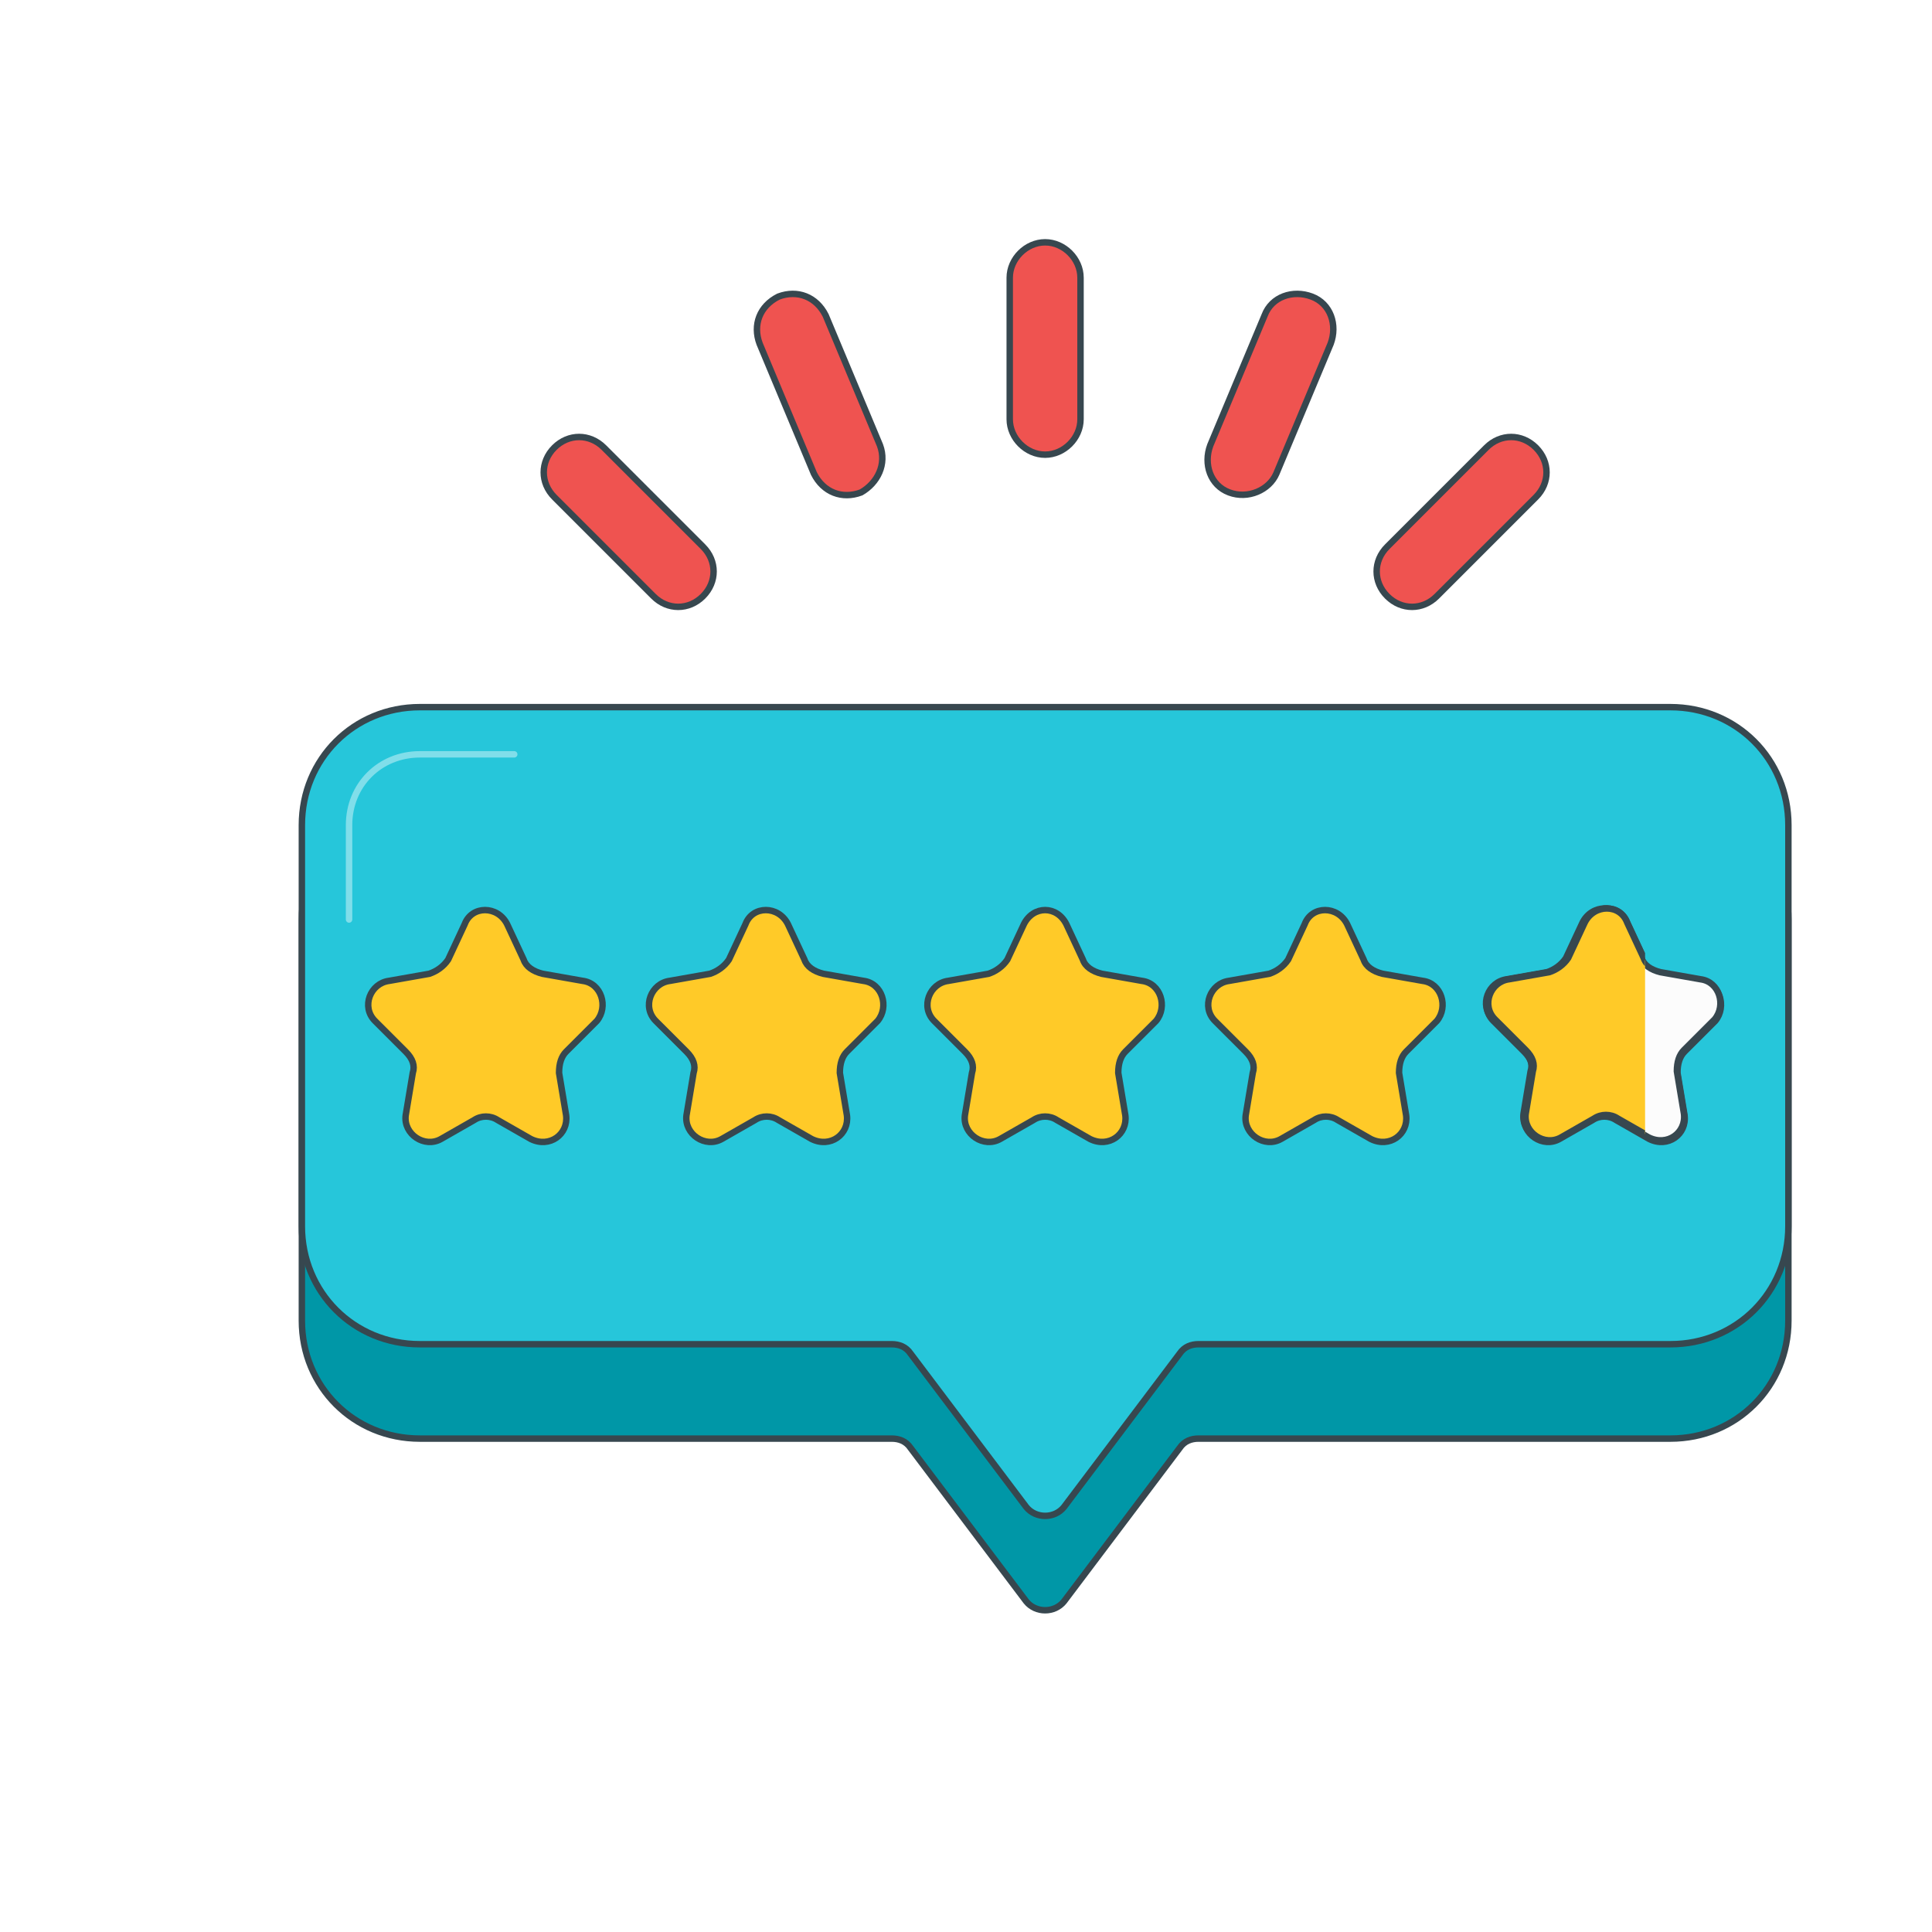
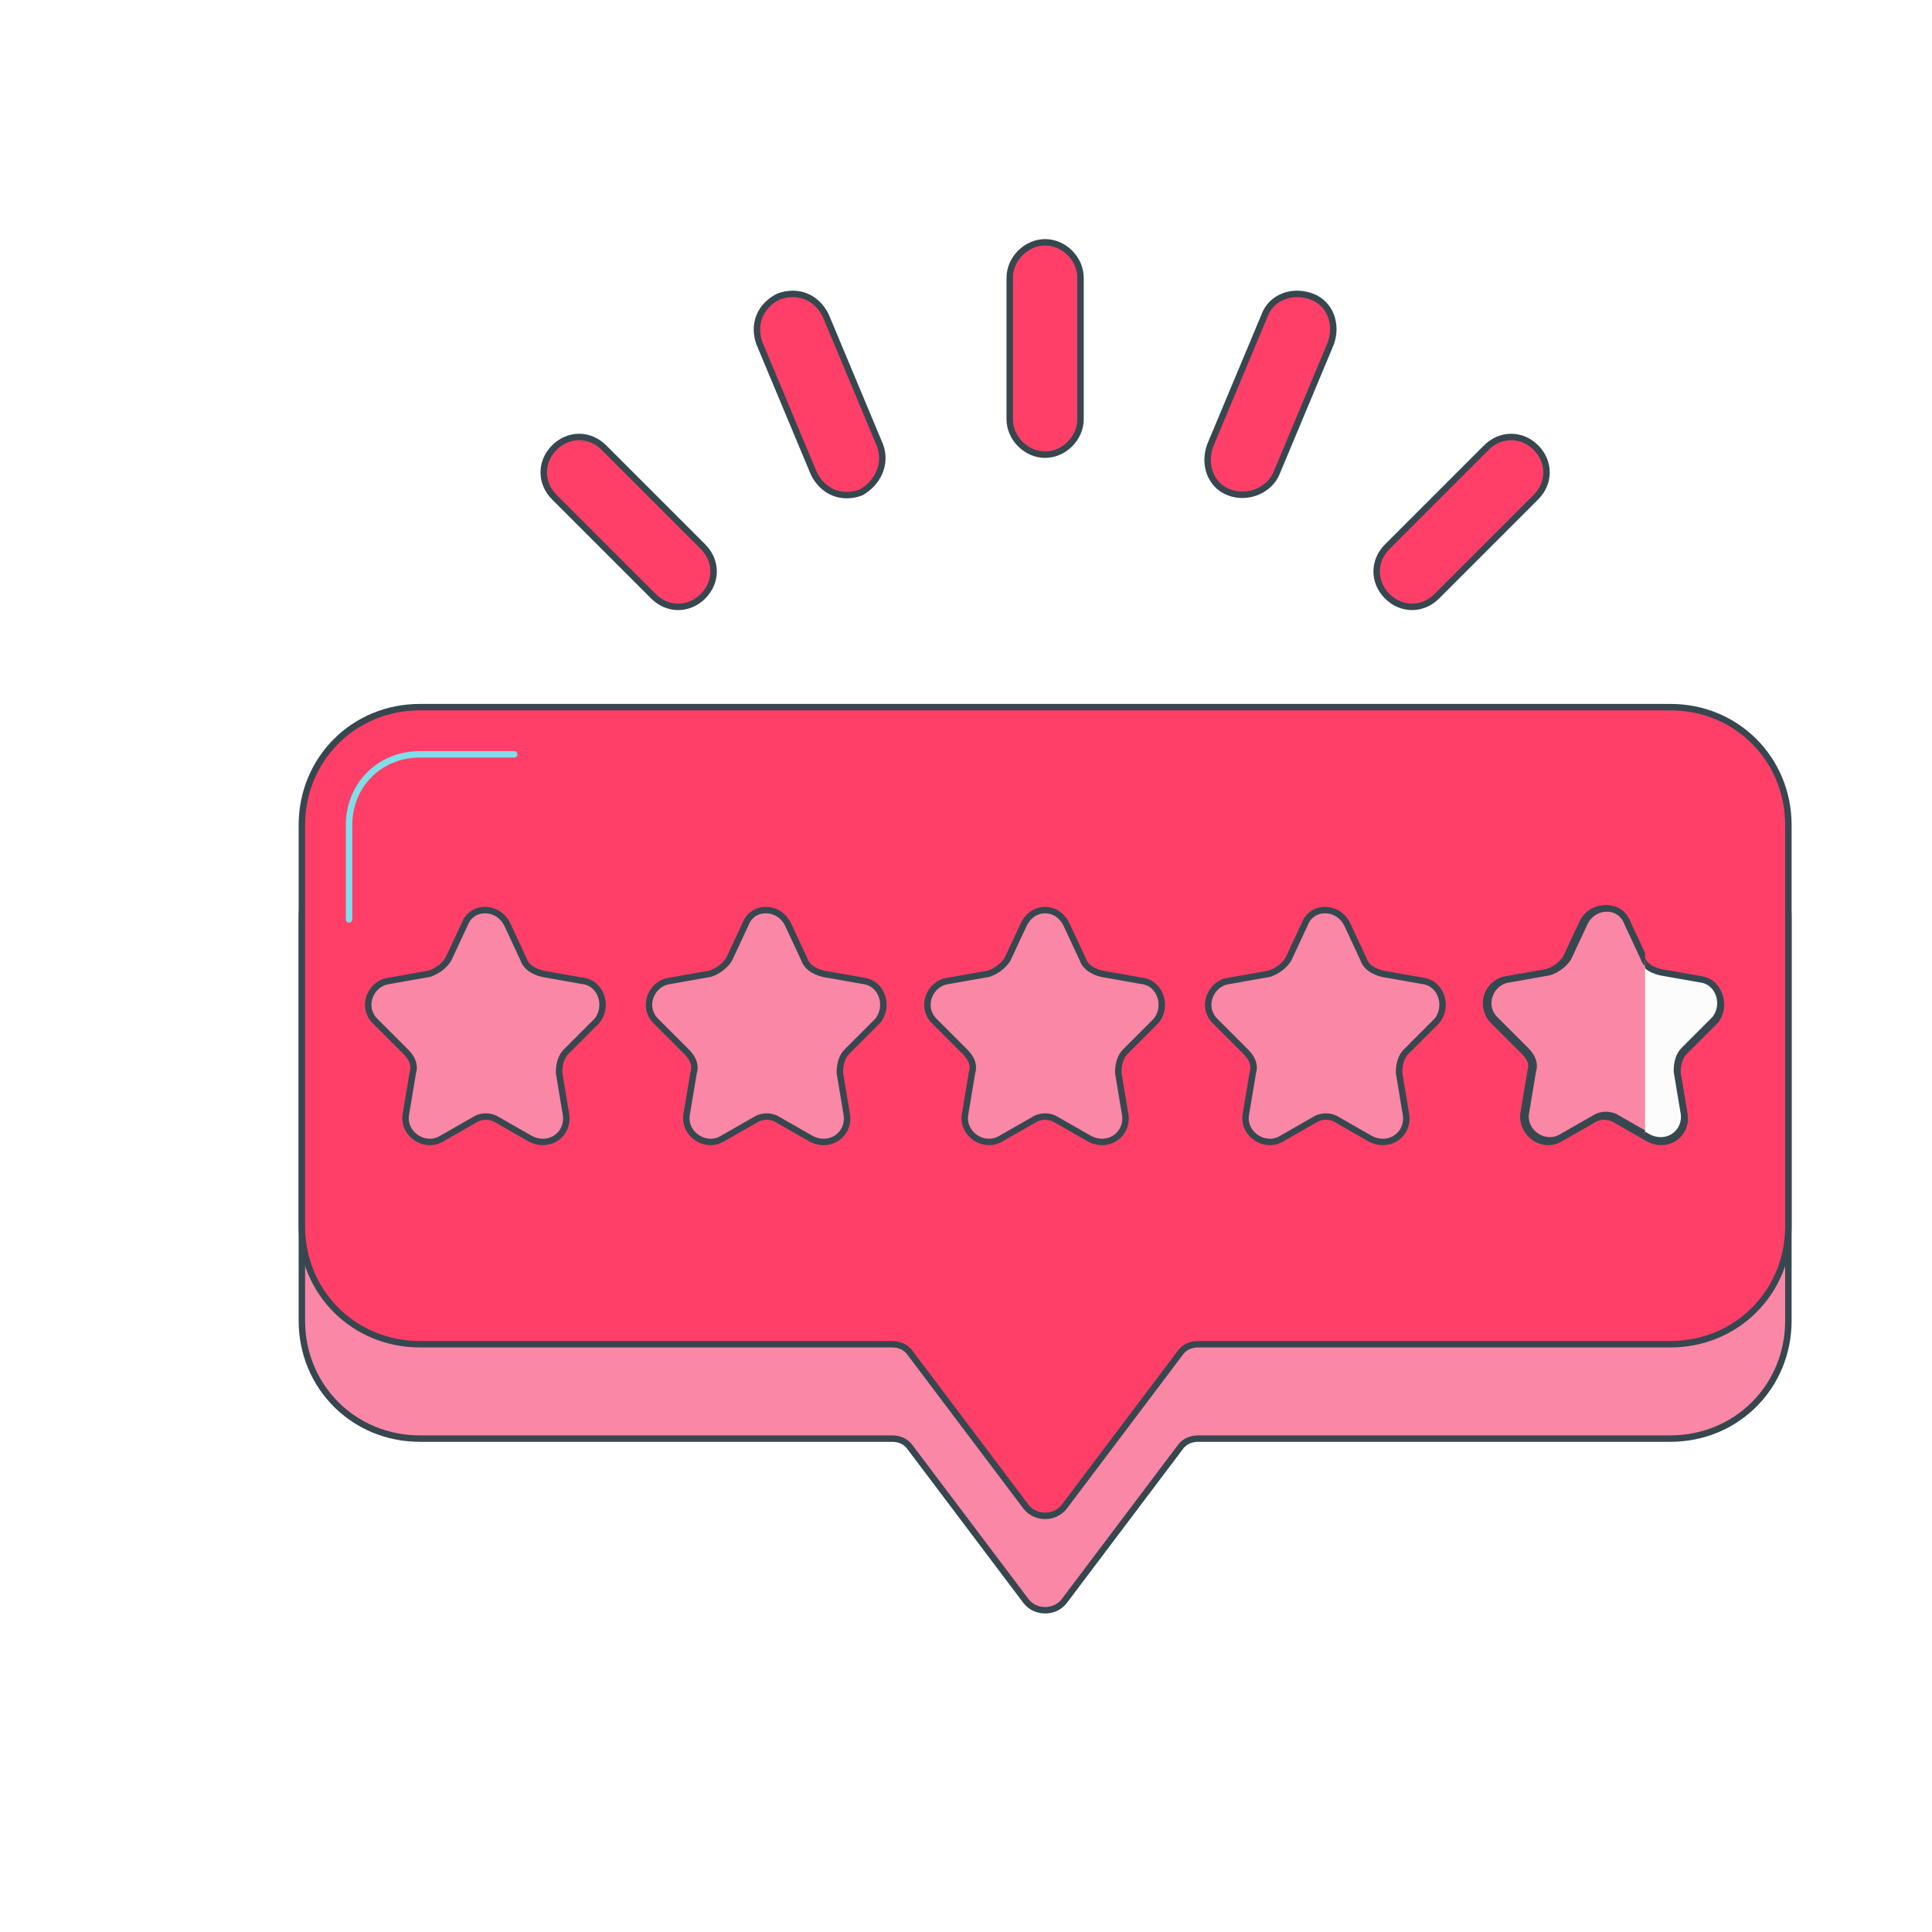
- <svg xmlns="http://www.w3.org/2000/svg" xmlns:xlink="http://www.w3.org/1999/xlink" version="1.1" x="0px" y="0px" width="300px" height="300px" viewBox="0 0 300 300" enable-background="new 0 0 300 300" xml:space="preserve">
-   <g id="Layer_1">
+ <svg xmlns="http://www.w3.org/2000/svg" xmlns:xlink="http://www.w3.org/1999/xlink" version="1.1" id="Layer_1" x="0px" y="0px" width="300px" height="300px" viewBox="0 0 300 300" enable-background="new 0 0 300 300" xml:space="preserve">
+   <g id="Layer_1_2_">
    <g id="Layer_1_1_">
      <g>
-         <path fill="#0097A7" stroke="#37474F" stroke-linecap="round" stroke-linejoin="round" stroke-miterlimit="10" d="M277.7,142.78     v62.287c0,10.259-8.062,18.318-18.319,18.318h-73.277c-1.101,0-2.199,0.367-2.932,1.467l-17.953,23.814     c-1.466,1.832-4.396,1.832-5.863,0l-17.953-23.814c-0.732-1.101-1.831-1.467-2.931-1.467H65.193     c-10.259,0-18.319-8.061-18.319-18.318V142.78c0-10.26,8.061-18.319,18.319-18.319h194.188     C269.641,124.461,277.7,132.521,277.7,142.78z" />
-         <path fill="#26C6DA" stroke="#37474F" stroke-linecap="round" stroke-linejoin="round" stroke-miterlimit="10" d="M277.7,128.125     v62.286c0,10.259-8.062,18.319-18.319,18.319h-73.277c-1.101,0-2.199,0.365-2.932,1.465l-17.953,23.814     c-1.466,1.833-4.396,1.833-5.863,0l-17.953-23.814c-0.732-1.1-1.831-1.465-2.931-1.465H65.193     c-10.259,0-18.319-8.062-18.319-18.319v-62.286c0-10.259,8.061-18.32,18.319-18.32h194.188     C269.641,109.805,277.7,117.866,277.7,128.125z" />
+         <path fill="#F987A5" stroke="#37474F" stroke-linecap="round" stroke-linejoin="round" stroke-miterlimit="10" d="M277.7,142.78     v62.286c0,10.26-8.062,18.318-18.319,18.318h-73.277c-1.101,0-2.199,0.367-2.932,1.467l-17.953,23.814     c-1.466,1.832-4.396,1.832-5.863,0l-17.953-23.814c-0.732-1.101-1.831-1.467-2.931-1.467H65.193     c-10.259,0-18.319-8.061-18.319-18.318V142.78c0-10.26,8.061-18.319,18.319-18.319h194.188     C269.641,124.461,277.7,132.521,277.7,142.78z" />
+         <path fill="#FF3F68" stroke="#37474F" stroke-linecap="round" stroke-linejoin="round" stroke-miterlimit="10" d="M277.7,128.125     v62.286c0,10.259-8.062,18.319-18.319,18.319h-73.277c-1.101,0-2.199,0.364-2.932,1.465l-17.953,23.813     c-1.466,1.833-4.396,1.833-5.863,0l-17.953-23.813c-0.732-1.101-1.831-1.465-2.931-1.465H65.193     c-10.259,0-18.319-8.063-18.319-18.319v-62.286c0-10.259,8.061-18.32,18.319-18.32h194.188     C269.641,109.805,277.7,117.866,277.7,128.125z" />
        <path fill="none" stroke="#80DEEA" stroke-linecap="round" stroke-linejoin="round" stroke-miterlimit="10" d="M54.202,142.78     v-14.655c0-6.229,4.763-10.992,10.991-10.992H79.85" />
-         <path fill="#FFCA28" stroke="#37474F" stroke-linecap="round" stroke-linejoin="round" stroke-miterlimit="10" d="     M252.419,143.513l2.563,5.496c0.367,1.1,1.467,1.832,2.933,2.198l6.229,1.1c2.931,0.366,4.029,4.03,2.197,6.229l-4.764,4.763     c-0.732,0.733-1.1,1.833-1.1,3.299l1.1,6.594c0.367,2.933-2.563,5.131-5.495,3.666l-5.13-2.933c-1.1-0.733-2.564-0.733-3.663,0     l-5.13,2.933c-2.564,1.465-5.862-0.733-5.496-3.666l1.1-6.594c0.366-1.1,0-2.199-1.1-3.299l-4.764-4.763     c-2.197-2.198-0.732-5.862,2.199-6.229l6.229-1.1c1.1-0.366,2.197-1.099,2.931-2.198l2.565-5.496     C247.29,140.582,251.32,140.582,252.419,143.513z" />
-         <path fill="#FFCA28" stroke="#37474F" stroke-linecap="round" stroke-linejoin="round" stroke-miterlimit="10" d="     M209.186,143.513l2.563,5.496c0.367,1.1,1.466,1.832,2.933,2.198l6.229,1.1c2.931,0.366,4.029,4.03,2.197,6.229l-4.764,4.763     c-0.732,0.733-1.1,1.833-1.1,3.299l1.1,6.594c0.366,2.933-2.563,5.131-5.496,3.666l-5.129-2.933c-1.1-0.733-2.564-0.733-3.664,0     l-5.13,2.933c-2.563,1.465-5.862-0.733-5.495-3.666l1.1-6.594c0.365-1.1,0-2.199-1.1-3.299l-4.764-4.763     c-2.198-2.198-0.732-5.862,2.198-6.229l6.229-1.1c1.101-0.366,2.198-1.1,2.933-2.198l2.563-5.496     C203.689,140.582,207.721,140.582,209.186,143.513z" />
-         <path fill="#FFCA28" stroke="#37474F" stroke-linecap="round" stroke-linejoin="round" stroke-miterlimit="10" d="     M165.585,143.513l2.563,5.496c0.367,1.1,1.467,1.832,2.932,2.198l6.229,1.1c2.932,0.366,4.03,4.03,2.197,6.229l-4.763,4.763     c-0.731,0.733-1.101,1.833-1.101,3.299l1.101,6.594c0.366,2.933-2.563,5.131-5.496,3.664l-5.129-2.931     c-1.101-0.733-2.565-0.733-3.664,0l-5.13,2.931c-2.564,1.467-5.862-0.731-5.496-3.664l1.1-6.594c0.367-1.1,0-2.199-1.1-3.299     l-4.763-4.763c-2.198-2.198-0.733-5.862,2.198-6.229l6.229-1.1c1.099-0.366,2.197-1.099,2.931-2.198l2.563-5.496     C160.455,140.582,164.119,140.582,165.585,143.513z" />
-         <path fill="#FFCA28" stroke="#37474F" stroke-linecap="round" stroke-linejoin="round" stroke-miterlimit="10" d="     M122.351,143.513l2.565,5.496c0.366,1.1,1.465,1.832,2.931,2.198l6.229,1.1c2.932,0.366,4.03,4.03,2.198,6.229l-4.763,4.763     c-0.733,0.733-1.1,1.833-1.1,3.299l1.1,6.594c0.366,2.932-2.565,5.131-5.496,3.664l-5.13-2.931c-1.1-0.733-2.565-0.733-3.664,0     l-5.129,2.931c-2.565,1.467-5.862-0.732-5.496-3.664l1.1-6.594c0.366-1.101,0-2.199-1.1-3.299l-4.764-4.764     c-2.198-2.197-0.732-5.862,2.199-6.229l6.229-1.1c1.099-0.366,2.198-1.1,2.931-2.198l2.565-5.496     C116.854,140.582,120.885,140.582,122.351,143.513z" />
-         <path fill="#FFCA28" stroke="#37474F" stroke-linecap="round" stroke-linejoin="round" stroke-miterlimit="10" d="M78.75,143.513     l2.565,5.496c0.366,1.1,1.465,1.832,2.931,2.198l6.229,1.1c2.932,0.366,4.03,4.03,2.198,6.229l-4.763,4.763     c-0.733,0.733-1.1,1.833-1.1,3.299l1.1,6.594c0.366,2.933-2.565,5.131-5.496,3.666l-5.13-2.933c-1.099-0.733-2.564-0.733-3.664,0     l-5.129,2.933c-2.565,1.465-5.862-0.733-5.496-3.666l1.1-6.594c0.366-1.1,0-2.199-1.1-3.299l-4.763-4.763     c-2.198-2.198-0.732-5.862,2.198-6.229l6.229-1.1c1.1-0.366,2.198-1.1,2.932-2.198l2.564-5.496     C73.254,140.582,77.284,140.582,78.75,143.513z" />
-         <path fill="#EF5350" stroke="#37474F" stroke-linecap="round" stroke-linejoin="round" stroke-miterlimit="10" d="M109.16,92.585     L109.16,92.585c-2.198,2.198-5.496,2.198-7.693,0L86.078,77.196c-2.198-2.198-2.198-5.496,0-7.694l0,0     c2.198-2.198,5.495-2.198,7.694,0l15.388,15.389C111.358,87.089,111.358,90.387,109.16,92.585z" />
-         <path fill="#EF5350" stroke="#37474F" stroke-linecap="round" stroke-linejoin="round" stroke-miterlimit="10" d="     M133.709,76.463L133.709,76.463c-2.932,1.1-5.862,0-7.328-2.931l-8.427-20.151c-1.1-2.931,0-5.862,2.931-7.328l0,0     c2.931-1.099,5.862,0,7.328,2.932l8.427,20.151C137.739,72.066,136.273,74.998,133.709,76.463z" />
-         <path fill="#EF5350" stroke="#37474F" stroke-linecap="round" stroke-linejoin="round" stroke-miterlimit="10" d="     M162.287,70.602L162.287,70.602c-2.932,0-5.496-2.565-5.496-5.496V43.122c0-2.932,2.564-5.496,5.496-5.496l0,0     c2.932,0,5.495,2.564,5.495,5.496v21.983C167.782,68.036,165.219,70.602,162.287,70.602z" />
-         <path fill="#EF5350" stroke="#37474F" stroke-linecap="round" stroke-linejoin="round" stroke-miterlimit="10" d="     M190.865,76.463L190.865,76.463c-2.932-1.099-4.03-4.396-2.932-7.327l8.428-20.151c1.1-2.932,4.396-4.03,7.328-2.932l0,0     c2.931,1.1,4.029,4.397,2.931,7.328l-8.427,20.151C197.094,76.097,193.797,77.563,190.865,76.463z" />
-         <path fill="#EF5350" stroke="#37474F" stroke-linecap="round" stroke-linejoin="round" stroke-miterlimit="10" d="     M215.414,92.585L215.414,92.585c-2.199-2.198-2.199-5.496,0-7.694l15.388-15.389c2.198-2.198,5.496-2.198,7.694,0l0,0     c2.197,2.198,2.197,5.496,0,7.694l-15.389,15.389C220.91,94.783,217.611,94.783,215.414,92.585z" />
+         <path fill="#FFCA28" stroke="#37474F" stroke-linecap="round" stroke-linejoin="round" stroke-miterlimit="10" d="     M252.419,143.513l2.563,5.496c0.367,1.1,1.467,1.832,2.933,2.198l6.229,1.1c2.931,0.366,4.028,4.03,2.196,6.229l-4.764,4.763     c-0.731,0.733-1.101,1.833-1.101,3.299l1.101,6.594c0.366,2.934-2.563,5.132-5.495,3.666l-5.13-2.933     c-1.101-0.733-2.563-0.733-3.663,0l-5.13,2.933c-2.563,1.466-5.862-0.732-5.496-3.666l1.101-6.594c0.365-1.1,0-2.199-1.101-3.299     l-4.765-4.763c-2.196-2.198-0.731-5.862,2.199-6.229l6.229-1.1c1.1-0.366,2.196-1.099,2.931-2.198l2.565-5.496     C247.29,140.582,251.32,140.582,252.419,143.513z" />
+         <path fill="#F987A5" stroke="#37474F" stroke-linecap="round" stroke-linejoin="round" stroke-miterlimit="10" d="     M209.186,143.513l2.563,5.496c0.367,1.1,1.466,1.832,2.933,2.198l6.229,1.1c2.931,0.366,4.028,4.03,2.196,6.229l-4.764,4.763     c-0.732,0.733-1.1,1.833-1.1,3.299l1.1,6.594c0.366,2.934-2.563,5.132-5.496,3.666l-5.129-2.933c-1.1-0.733-2.563-0.733-3.664,0     l-5.13,2.933c-2.563,1.466-5.862-0.732-5.495-3.666l1.101-6.594c0.364-1.1,0-2.199-1.101-3.299l-4.764-4.763     c-2.198-2.198-0.732-5.862,2.198-6.229l6.229-1.1c1.101-0.366,2.198-1.1,2.933-2.198l2.563-5.496     C203.689,140.582,207.721,140.582,209.186,143.513z" />
+         <path fill="#F987A5" stroke="#37474F" stroke-linecap="round" stroke-linejoin="round" stroke-miterlimit="10" d="     M165.585,143.513l2.563,5.496c0.367,1.1,1.467,1.832,2.932,2.198l6.229,1.1c2.933,0.366,4.03,4.03,2.197,6.229l-4.763,4.763     c-0.731,0.733-1.101,1.833-1.101,3.299l1.101,6.594c0.366,2.934-2.563,5.132-5.496,3.664l-5.129-2.931     c-1.101-0.733-2.565-0.733-3.664,0l-5.13,2.931c-2.564,1.468-5.862-0.73-5.496-3.664l1.1-6.594c0.367-1.1,0-2.199-1.1-3.299     l-4.763-4.763c-2.198-2.198-0.733-5.862,2.198-6.229l6.229-1.1c1.099-0.366,2.197-1.099,2.931-2.198l2.563-5.496     C160.455,140.582,164.119,140.582,165.585,143.513z" />
+         <path fill="#F987A5" stroke="#37474F" stroke-linecap="round" stroke-linejoin="round" stroke-miterlimit="10" d="     M122.351,143.513l2.565,5.496c0.366,1.1,1.465,1.832,2.931,2.198l6.229,1.1c2.932,0.366,4.03,4.03,2.198,6.229l-4.763,4.763     c-0.733,0.733-1.1,1.833-1.1,3.299l1.1,6.594c0.366,2.933-2.565,5.132-5.496,3.664l-5.13-2.931c-1.1-0.733-2.565-0.733-3.664,0     l-5.129,2.931c-2.565,1.468-5.862-0.731-5.496-3.664l1.1-6.594c0.366-1.101,0-2.199-1.1-3.299l-4.764-4.764     c-2.198-2.197-0.732-5.862,2.199-6.229l6.229-1.101c1.099-0.366,2.198-1.1,2.931-2.198l2.565-5.496     C116.854,140.582,120.885,140.582,122.351,143.513z" />
+         <path fill="#F987A5" stroke="#37474F" stroke-linecap="round" stroke-linejoin="round" stroke-miterlimit="10" d="M78.75,143.513     l2.565,5.496c0.366,1.1,1.465,1.832,2.931,2.198l6.229,1.1c2.932,0.366,4.03,4.03,2.198,6.229l-4.763,4.763     c-0.733,0.733-1.1,1.833-1.1,3.299l1.1,6.594c0.366,2.934-2.565,5.132-5.496,3.666l-5.13-2.933c-1.099-0.733-2.564-0.733-3.664,0     l-5.129,2.933c-2.565,1.466-5.862-0.732-5.496-3.666l1.1-6.594c0.366-1.1,0-2.199-1.1-3.299l-4.763-4.763     c-2.198-2.198-0.732-5.862,2.198-6.229l6.229-1.1c1.1-0.366,2.198-1.1,2.932-2.198l2.564-5.496     C73.254,140.582,77.284,140.582,78.75,143.513z" />
+         <path fill="#FF3F68" stroke="#37474F" stroke-linecap="round" stroke-linejoin="round" stroke-miterlimit="10" d="M109.16,92.585     L109.16,92.585c-2.198,2.198-5.496,2.198-7.693,0L86.078,77.196c-2.198-2.198-2.198-5.496,0-7.694l0,0     c2.198-2.198,5.495-2.198,7.694,0l15.388,15.389C111.358,87.089,111.358,90.387,109.16,92.585z" />
+         <path fill="#FF3F68" stroke="#37474F" stroke-linecap="round" stroke-linejoin="round" stroke-miterlimit="10" d="     M133.709,76.463L133.709,76.463c-2.932,1.1-5.862,0-7.328-2.931l-8.427-20.151c-1.1-2.931,0-5.862,2.931-7.328l0,0     c2.931-1.099,5.862,0,7.328,2.932l8.427,20.151C137.739,72.066,136.273,74.998,133.709,76.463z" />
+         <path fill="#FF3F68" stroke="#37474F" stroke-linecap="round" stroke-linejoin="round" stroke-miterlimit="10" d="     M162.287,70.602L162.287,70.602c-2.932,0-5.496-2.565-5.496-5.496V43.122c0-2.932,2.564-5.496,5.496-5.496l0,0     c2.932,0,5.495,2.564,5.495,5.496v21.983C167.782,68.036,165.219,70.602,162.287,70.602z" />
+         <path fill="#FF3F68" stroke="#37474F" stroke-linecap="round" stroke-linejoin="round" stroke-miterlimit="10" d="     M190.865,76.463L190.865,76.463c-2.932-1.099-4.03-4.396-2.932-7.327l8.428-20.151c1.1-2.932,4.396-4.03,7.328-2.932l0,0     c2.931,1.1,4.028,4.397,2.931,7.328l-8.427,20.151C197.094,76.097,193.797,77.563,190.865,76.463z" />
+         <path fill="#FF3F68" stroke="#37474F" stroke-linecap="round" stroke-linejoin="round" stroke-miterlimit="10" d="     M215.414,92.585L215.414,92.585c-2.199-2.198-2.199-5.496,0-7.694l15.388-15.389c2.198-2.198,5.496-2.198,7.694,0l0,0     c2.197,2.198,2.197,5.496,0,7.694l-15.389,15.389C220.91,94.783,217.611,94.783,215.414,92.585z" />
      </g>
    </g>
  </g>
  <g id="Layer_2">
-     <path fill="#FCFCFC" stroke="#37474F" stroke-linecap="round" stroke-linejoin="round" stroke-miterlimit="10" d="M252.326,143.266   l2.563,5.495c0.367,1.101,1.467,1.833,2.933,2.198l6.229,1.1c2.931,0.367,4.029,4.031,2.197,6.23l-4.764,4.762   c-0.732,0.734-1.1,1.834-1.1,3.299l1.1,6.594c0.367,2.934-2.563,5.131-5.495,3.666l-5.13-2.932c-1.1-0.734-2.564-0.734-3.663,0   l-5.13,2.932c-2.564,1.465-5.862-0.732-5.496-3.666l1.1-6.594c0.366-1.1,0-2.199-1.1-3.299l-4.764-4.762   c-2.197-2.199-0.732-5.863,2.199-6.23l6.229-1.1c1.1-0.365,2.197-1.099,2.931-2.198l2.565-5.495   C247.197,140.334,251.228,140.334,252.326,143.266z" />
+     <path fill="#FCFCFC" stroke="#37474F" stroke-linecap="round" stroke-linejoin="round" stroke-miterlimit="10" d="M252.326,143.266   l2.563,5.495c0.367,1.101,1.467,1.833,2.934,2.198l6.229,1.1c2.932,0.367,4.029,4.031,2.197,6.23l-4.764,4.762   c-0.732,0.734-1.101,1.834-1.101,3.299l1.101,6.594c0.367,2.935-2.563,5.132-5.495,3.666l-5.13-2.932   c-1.101-0.734-2.564-0.734-3.664,0l-5.129,2.932c-2.564,1.466-5.862-0.731-5.496-3.666l1.1-6.594c0.366-1.1,0-2.199-1.1-3.299   l-4.764-4.762c-2.197-2.199-0.732-5.863,2.198-6.23l6.229-1.1c1.1-0.365,2.197-1.099,2.931-2.198l2.565-5.495   C247.197,140.334,251.229,140.334,252.326,143.266z" />
    <g>
-       <defs>
-         <rect id="SVGID_1_" x="230.083" y="138.583" width="25.334" height="44" />
-       </defs>
-       <clipPath id="SVGID_2_">
-         <use xlink:href="#SVGID_1_" overflow="visible" />
-       </clipPath>
-       <path clip-path="url(#SVGID_2_)" fill="#FFCA28" stroke="#37474F" stroke-linecap="round" stroke-linejoin="round" stroke-miterlimit="10" d="    M252.669,143.263l2.563,5.496c0.367,1.1,1.467,1.832,2.933,2.198l6.229,1.1c2.931,0.366,4.029,4.03,2.197,6.229l-4.764,4.763    c-0.732,0.733-1.1,1.833-1.1,3.299l1.1,6.594c0.367,2.933-2.563,5.131-5.495,3.666l-5.13-2.933c-1.1-0.733-2.564-0.733-3.663,0    l-5.13,2.933c-2.564,1.465-5.862-0.733-5.496-3.666l1.1-6.594c0.366-1.1,0-2.199-1.1-3.299l-4.764-4.763    c-2.197-2.198-0.732-5.862,2.199-6.229l6.229-1.1c1.1-0.366,2.197-1.099,2.931-2.198l2.565-5.496    C247.54,140.332,251.57,140.332,252.669,143.263z" />
-       <path clip-path="url(#SVGID_2_)" fill="#FFCA28" stroke="#37474F" stroke-linecap="round" stroke-linejoin="round" stroke-miterlimit="10" d="    M252.669,143.263l2.563,5.496c0.367,1.1,1.467,1.832,2.933,2.198l6.229,1.1c2.931,0.366,4.029,4.03,2.197,6.229l-4.764,4.763    c-0.732,0.733-1.1,1.833-1.1,3.299l1.1,6.594c0.367,2.933-2.563,5.131-5.495,3.666l-5.13-2.933c-1.1-0.733-2.564-0.733-3.663,0    l-5.13,2.933c-2.564,1.465-5.862-0.733-5.496-3.666l1.1-6.594c0.366-1.1,0-2.199-1.1-3.299l-4.764-4.763    c-2.197-2.198-0.732-5.862,2.199-6.229l6.229-1.1c1.1-0.366,2.197-1.099,2.931-2.198l2.565-5.496    C247.54,140.332,251.57,140.332,252.669,143.263z" />
+       <g>
+         <defs>
+           <rect id="SVGID_1_" x="230.083" y="138.583" width="25.334" height="44" />
+         </defs>
+         <clipPath id="SVGID_2_">
+           <use xlink:href="#SVGID_1_" overflow="visible" />
+         </clipPath>
+         <path clip-path="url(#SVGID_2_)" fill="#FFCA28" stroke="#37474F" stroke-linecap="round" stroke-linejoin="round" stroke-miterlimit="10" d="     M252.669,143.263l2.563,5.496c0.367,1.1,1.467,1.832,2.933,2.198l6.229,1.1c2.931,0.366,4.028,4.03,2.196,6.229l-4.764,4.763     c-0.731,0.733-1.101,1.833-1.101,3.299l1.101,6.594c0.366,2.934-2.563,5.132-5.495,3.666l-5.13-2.933     c-1.101-0.733-2.563-0.733-3.663,0l-5.13,2.933c-2.563,1.466-5.862-0.732-5.496-3.666l1.101-6.594c0.365-1.1,0-2.199-1.101-3.299     l-4.765-4.763c-2.196-2.198-0.731-5.862,2.199-6.229l6.229-1.1c1.1-0.366,2.196-1.099,2.931-2.198l2.565-5.496     C247.54,140.332,251.57,140.332,252.669,143.263z" />
+       </g>
+       <g>
+         <defs>
+           <rect id="SVGID_3_" x="230.083" y="138.583" width="25.334" height="44" />
+         </defs>
+         <clipPath id="SVGID_4_">
+           <use xlink:href="#SVGID_3_" overflow="visible" />
+         </clipPath>
+         <path clip-path="url(#SVGID_4_)" fill="#F987A5" stroke="#37474F" stroke-linecap="round" stroke-linejoin="round" stroke-miterlimit="10" d="     M252.669,143.263l2.563,5.496c0.367,1.1,1.467,1.832,2.933,2.198l6.229,1.1c2.931,0.366,4.028,4.03,2.196,6.229l-4.764,4.763     c-0.731,0.733-1.101,1.833-1.101,3.299l1.101,6.594c0.366,2.934-2.563,5.132-5.495,3.666l-5.13-2.933     c-1.101-0.733-2.563-0.733-3.663,0l-5.13,2.933c-2.563,1.466-5.862-0.732-5.496-3.666l1.101-6.594c0.365-1.1,0-2.199-1.101-3.299     l-4.765-4.763c-2.196-2.198-0.731-5.862,2.199-6.229l6.229-1.1c1.1-0.366,2.196-1.099,2.931-2.198l2.565-5.496     C247.54,140.332,251.57,140.332,252.669,143.263z" />
+       </g>
    </g>
  </g>
</svg>
